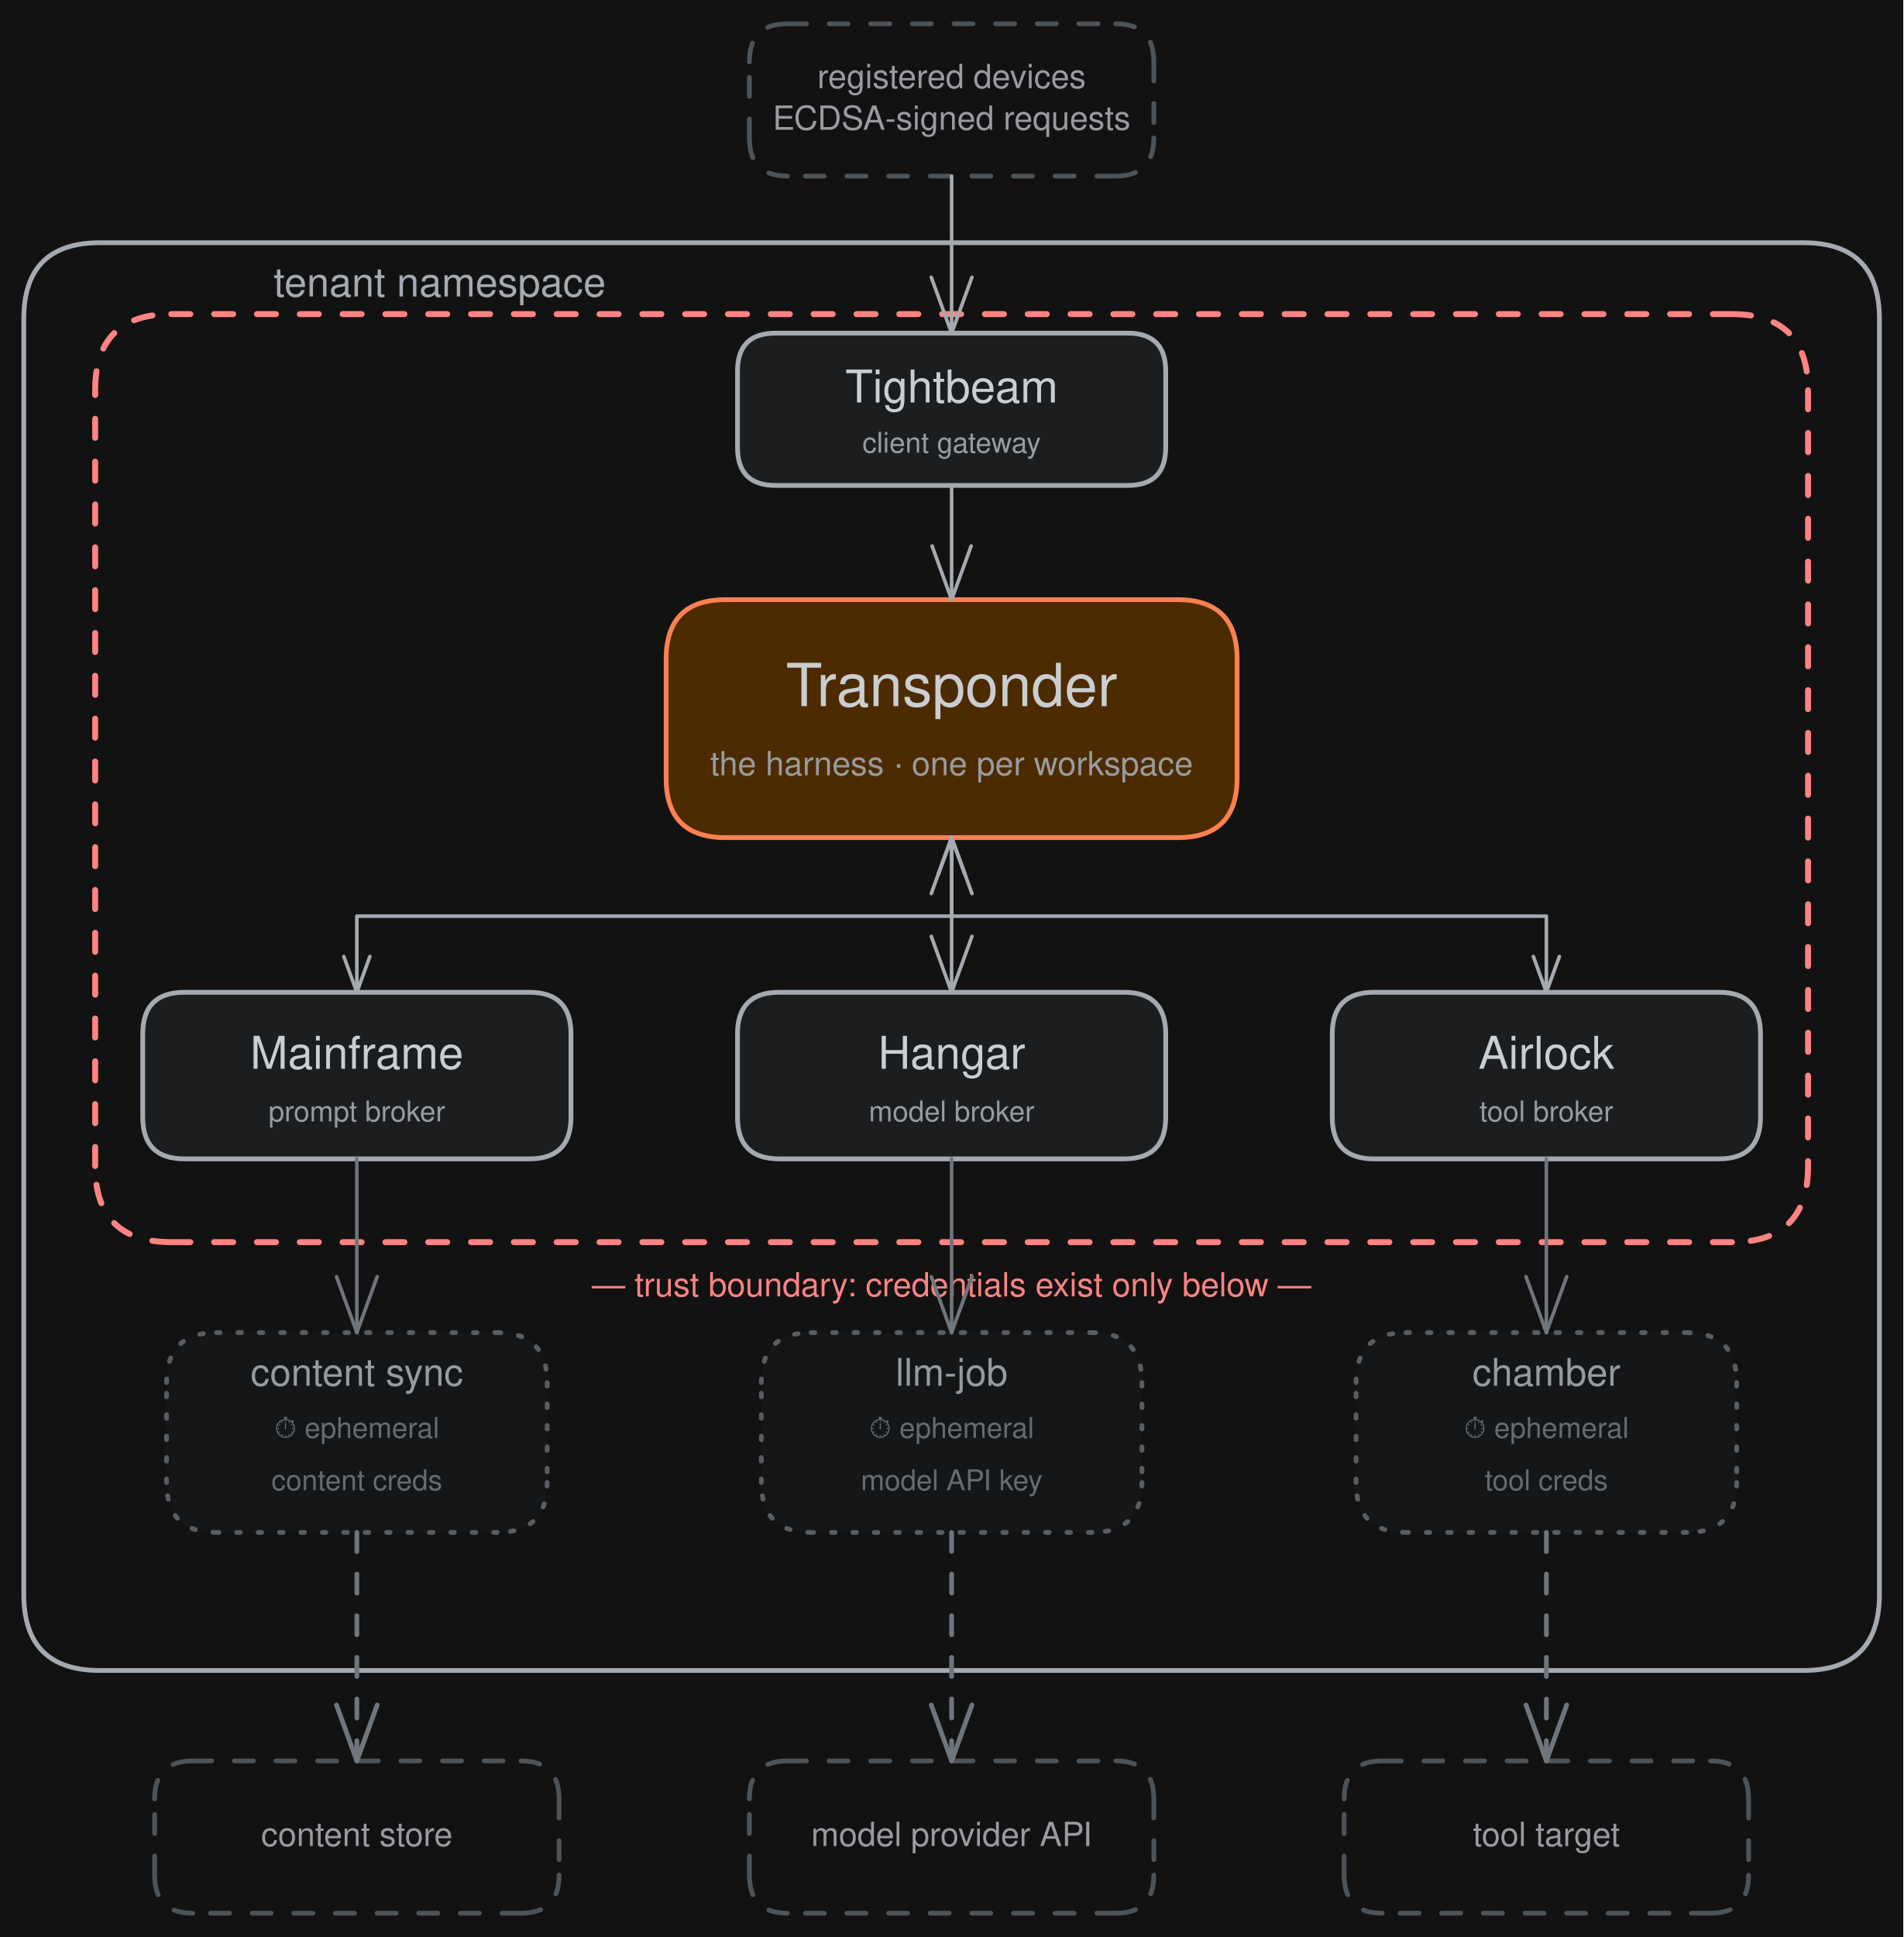
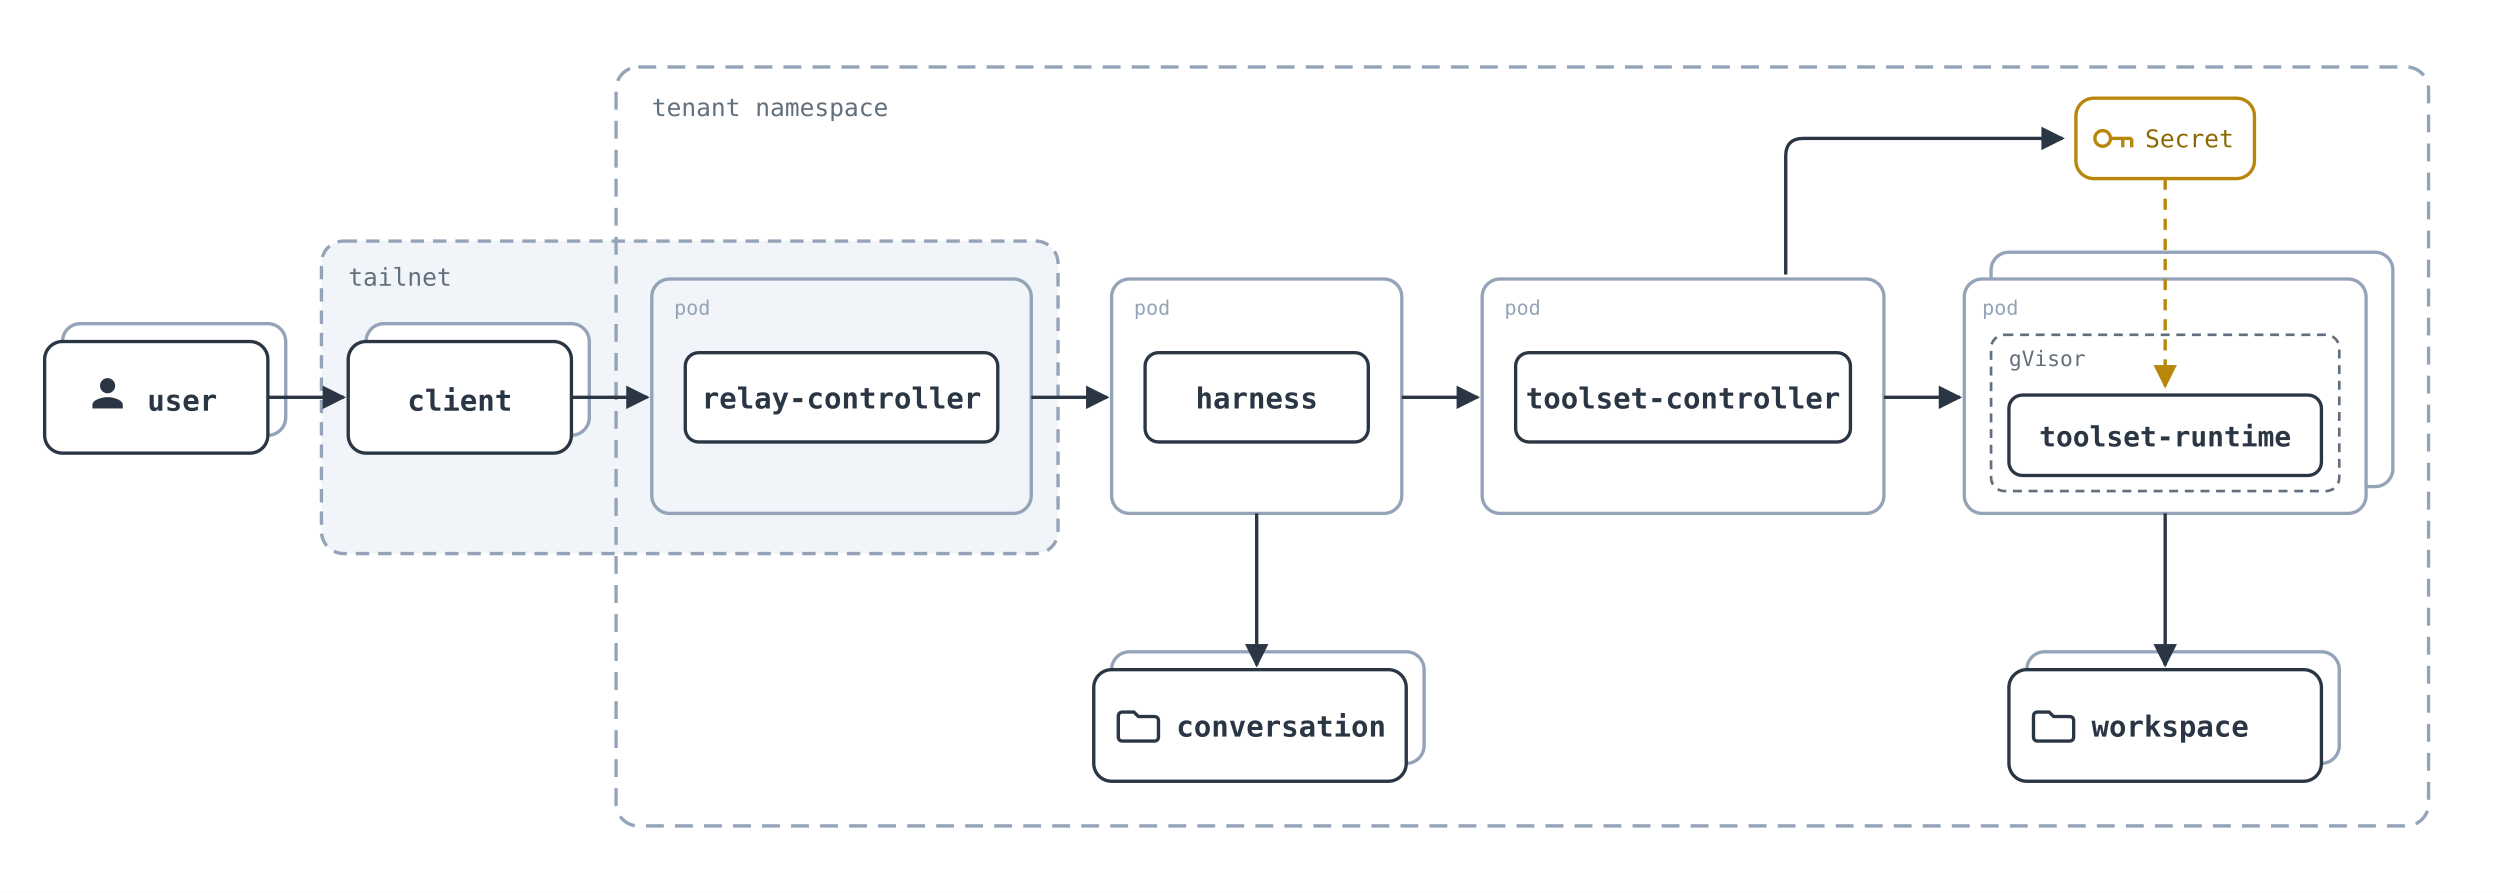
- <svg xmlns="http://www.w3.org/2000/svg" version="1.1" viewBox="0 0 800 814" width="2400" height="2442">
+ <svg xmlns="http://www.w3.org/2000/svg" viewBox="-140 0 1120 400" font-family="-apple-system, 'Segoe UI', Helvetica, Arial, sans-serif">
  <defs>
-     <style class="style-fonts">
-       </style>
+     <marker id="arrow" viewBox="0 0 10 10" refX="9" refY="5" markerWidth="7" markerHeight="7" orient="auto-start-reverse">
+       <path d="M 0 0 L 10 5 L 0 10 z" fill="#2b3644" />
+     </marker>
+     <marker id="arrow-gold" viewBox="0 0 10 10" refX="9" refY="5" markerWidth="7" markerHeight="7" orient="auto-start-reverse">
+       <path d="M 0 0 L 10 5 L 0 10 z" fill="#b8860b" />
+     </marker>
  </defs>
-   <rect x="0" y="0" width="800" height="814" fill="#121212" />
-   <g stroke-linecap="round" transform="translate(10 102) rotate(0 390 300)">
-     <path d="M32 0 C266.93 0, 501.87 0, 748 0 M32 0 C314.45 0, 596.91 0, 748 0 M748 0 C769.33 0, 780 10.67, 780 32 M748 0 C769.33 0, 780 10.67, 780 32 M780 32 C780 230.2, 780 428.39, 780 568 M780 32 C780 139.87, 780 247.74, 780 568 M780 568 C780 589.33, 769.33 600, 748 600 M780 568 C780 589.33, 769.33 600, 748 600 M748 600 C558.05 600, 368.09 600, 32 600 M748 600 C468.23 600, 188.45 600, 32 600 M32 600 C10.67 600, 0 589.33, 0 568 M32 600 C10.67 600, 0 589.33, 0 568 M0 568 C0 366.1, 0 164.19, 0 32 M0 568 C0 377.04, 0 186.07, 0 32 M0 32 C0 10.67, 10.67 0, 32 0 M0 32 C0 10.67, 10.67 0, 32 0" stroke="#a4aab0" stroke-width="2" fill="none" />
+   <rect x="-140" y="0" width="1120" height="400" fill="#ffffff" />
+   <rect x="4" y="108" width="330" height="140" rx="10" fill="#f1f5f9" stroke="#94a3b8" stroke-width="1.5" stroke-dasharray="6 4" />
+   <text x="16" y="128" font-family="ui-monospace, 'SF Mono', Menlo, Consolas, monospace" font-size="11" fill="#626f7d">tailnet</text>
+   <rect x="136" y="30" width="812" height="340" rx="10" fill="none" stroke="#94a3b8" stroke-width="1.5" stroke-dasharray="8 5" />
+   <text x="152" y="52" font-family="ui-monospace, 'SF Mono', Menlo, Consolas, monospace" font-size="11" fill="#626f7d">tenant namespace</text>
+   <rect x="-112" y="145" width="100" height="50" rx="8" fill="#ffffff" stroke="#94a3b8" stroke-width="1.5" />
+   <rect x="-120" y="153" width="100" height="50" rx="8" fill="#ffffff" stroke="#2b3644" stroke-width="1.5" />
+   <g transform="translate(-102, 166) scale(0.85)">
+     <path d="M12 12c2.21 0 4-1.79 4-4s-1.79-4-4-4-4 1.79-4 4 1.79 4 4 4zm0 2c-2.67 0-8 1.34-8 4v2h16v-2c0-2.66-5.33-4-8-4z" fill="#2b3644" />
  </g>
-   <g transform="translate(115 109.375) rotate(0 78.88 10.625)">
-     <text x="0" y="15.215" font-family="Helvetica, sans-serif, Segoe UI Emoji" font-size="17px" fill="#a4aab0" text-anchor="start" style="white-space: pre;" direction="ltr" dominant-baseline="alphabetic">tenant namespace</text>
+   <text x="-74" y="184" font-family="ui-monospace, 'SF Mono', Menlo, Consolas, monospace" font-size="13" font-weight="bold" fill="#2b3644">user</text>
+   <line x1="-20" y1="178" x2="14" y2="178" stroke="#2b3644" stroke-width="1.5" marker-end="url(#arrow)" />
+   <rect x="24" y="145" width="100" height="50" rx="8" fill="#ffffff" stroke="#94a3b8" stroke-width="1.5" />
+   <rect x="16" y="153" width="100" height="50" rx="8" fill="#ffffff" stroke="#2b3644" stroke-width="1.5" />
+   <text x="66" y="184" font-family="ui-monospace, 'SF Mono', Menlo, Consolas, monospace" font-size="13" font-weight="bold" fill="#2b3644" text-anchor="middle">client</text>
+   <line x1="116" y1="178" x2="150" y2="178" stroke="#2b3644" stroke-width="1.5" marker-end="url(#arrow)" />
+   <rect x="152" y="125" width="170" height="105" rx="8" fill="none" stroke="#94a3b8" stroke-width="1.5" />
+   <text x="162" y="141" font-family="ui-monospace, 'SF Mono', Menlo, Consolas, monospace" font-size="9" fill="#94a3b8">pod</text>
+   <rect x="167" y="158" width="140" height="40" rx="6" fill="#ffffff" stroke="#2b3644" stroke-width="1.5" />
+   <text x="237" y="183" font-family="ui-monospace, 'SF Mono', Menlo, Consolas, monospace" font-size="13" font-weight="bold" fill="#2b3644" text-anchor="middle">relay-controller</text>
+   <line x1="322" y1="178" x2="356" y2="178" stroke="#2b3644" stroke-width="1.5" marker-end="url(#arrow)" />
+   <rect x="358" y="125" width="130" height="105" rx="8" fill="none" stroke="#94a3b8" stroke-width="1.5" />
+   <text x="368" y="141" font-family="ui-monospace, 'SF Mono', Menlo, Consolas, monospace" font-size="9" fill="#94a3b8">pod</text>
+   <rect x="373" y="158" width="100" height="40" rx="6" fill="#ffffff" stroke="#2b3644" stroke-width="1.5" />
+   <text x="423" y="183" font-family="ui-monospace, 'SF Mono', Menlo, Consolas, monospace" font-size="13" font-weight="bold" fill="#2b3644" text-anchor="middle">harness</text>
+   <line x1="488" y1="178" x2="522" y2="178" stroke="#2b3644" stroke-width="1.5" marker-end="url(#arrow)" />
+   <rect x="358" y="292" width="140" height="50" rx="8" fill="#ffffff" stroke="#94a3b8" stroke-width="1.5" />
+   <rect x="350" y="300" width="140" height="50" rx="8" fill="#ffffff" stroke="#2b3644" stroke-width="1.5" />
+   <g transform="translate(361, 318)">
+     <path d="M 0 3 Q 0 1 2 1 L 7 1 L 9 3 L 16 3 Q 18 3 18 5 L 18 12 Q 18 14 16 14 L 2 14 Q 0 14 0 12 Z" fill="none" stroke="#2b3644" stroke-width="1.5" stroke-linejoin="round" />
  </g>
-   <g stroke-linecap="round" transform="translate(40 132) rotate(0 360 195)">
-     <path d="M32 0 C236.72 0, 441.43 0, 688 0 M688 0 C709.33 0, 720 10.67, 720 32 M720 32 C720 145.47, 720 258.94, 720 358 M720 358 C720 379.33, 709.33 390, 688 390 M688 390 C425.62 390, 163.24 390, 32 390 M32 390 C10.67 390, 0 379.33, 0 358 M0 358 C0 264.88, 0 171.75, 0 32 M0 32 C0 10.67, 10.67 0, 32 0" stroke="#ff8383" stroke-width="2.5" fill="none" stroke-dasharray="8 10" />
+   <text x="387" y="330" font-family="ui-monospace, 'SF Mono', Menlo, Consolas, monospace" font-size="13" font-weight="bold" fill="#2b3644">conversation</text>
+   <line x1="423" y1="230" x2="423" y2="298" stroke="#2b3644" stroke-width="1.5" marker-end="url(#arrow)" />
+   <rect x="524" y="125" width="180" height="105" rx="8" fill="none" stroke="#94a3b8" stroke-width="1.5" />
+   <text x="534" y="141" font-family="ui-monospace, 'SF Mono', Menlo, Consolas, monospace" font-size="9" fill="#94a3b8">pod</text>
+   <rect x="539" y="158" width="150" height="40" rx="6" fill="#ffffff" stroke="#2b3644" stroke-width="1.5" />
+   <text x="614" y="183" font-family="ui-monospace, 'SF Mono', Menlo, Consolas, monospace" font-size="13" font-weight="bold" fill="#2b3644" text-anchor="middle">toolset-controller</text>
+   <line x1="704" y1="178" x2="738" y2="178" stroke="#2b3644" stroke-width="1.5" marker-end="url(#arrow)" />
+   <rect x="752" y="113" width="180" height="105" rx="8" fill="#ffffff" stroke="#94a3b8" stroke-width="1.5" />
+   <rect x="740" y="125" width="180" height="105" rx="8" fill="#ffffff" stroke="#94a3b8" stroke-width="1.5" />
+   <text x="748" y="141" font-family="ui-monospace, 'SF Mono', Menlo, Consolas, monospace" font-size="9" fill="#94a3b8">pod</text>
+   <rect x="752" y="150" width="156" height="70" rx="6" fill="none" stroke="#626f7d" stroke-width="1.2" stroke-dasharray="4 3" />
+   <text x="760" y="164" font-family="ui-monospace, 'SF Mono', Menlo, Consolas, monospace" font-size="9.5" fill="#626f7d">gVisor</text>
+   <rect x="760" y="177" width="140" height="36" rx="6" fill="#ffffff" stroke="#2b3644" stroke-width="1.5" />
+   <text x="830" y="200" font-family="ui-monospace, 'SF Mono', Menlo, Consolas, monospace" font-size="12.5" font-weight="bold" fill="#2b3644" text-anchor="middle">toolset-runtime</text>
+   <rect x="790" y="44" width="80" height="36" rx="8" fill="#ffffff" stroke="#b8860b" stroke-width="1.5" />
+   <circle cx="802" cy="62" r="3.5" fill="none" stroke="#b8860b" stroke-width="1.5" />
+   <line x1="805" y1="62" x2="815" y2="62" stroke="#b8860b" stroke-width="1.5" />
+   <line x1="811" y1="62" x2="811" y2="66" stroke="#b8860b" stroke-width="1.5" />
+   <line x1="815" y1="62" x2="815" y2="66" stroke="#b8860b" stroke-width="1.5" />
+   <text x="821" y="66" font-family="ui-monospace, 'SF Mono', Menlo, Consolas, monospace" font-size="11" fill="#8a6a00">Secret</text>
+   <path d="M 660 123 L 660 70 Q 660 62 668 62 L 784 62" fill="none" stroke="#2b3644" stroke-width="1.5" marker-end="url(#arrow)" />
+   <line x1="830" y1="80" x2="830" y2="173" stroke="#b8860b" stroke-width="1.5" stroke-dasharray="5 4" marker-end="url(#arrow-gold)" />
+   <rect x="768" y="292" width="140" height="50" rx="8" fill="#ffffff" stroke="#94a3b8" stroke-width="1.5" />
+   <rect x="760" y="300" width="140" height="50" rx="8" fill="#ffffff" stroke="#2b3644" stroke-width="1.5" />
+   <g transform="translate(771, 318)">
+     <path d="M 0 3 Q 0 1 2 1 L 7 1 L 9 3 L 16 3 Q 18 3 18 5 L 18 12 Q 18 14 16 14 L 2 14 Q 0 14 0 12 Z" fill="none" stroke="#2b3644" stroke-width="1.5" stroke-linejoin="round" />
  </g>
-   <g transform="translate(201.06 532.25) rotate(0 198.94 8.75)">
-     <text x="198.94" y="12.53" font-family="Helvetica, sans-serif, Segoe UI Emoji" font-size="14px" fill="#ff8383" text-anchor="middle" style="white-space: pre;" direction="ltr" dominant-baseline="alphabetic">— trust boundary:  credentials exist only below —</text>
-   </g>
-   <g stroke-linecap="round" transform="translate(280 252) rotate(0 120 50)">
-     <path d="M25 0 C66.12 0, 107.24 0, 215 0 C231.67 0, 240 8.33, 240 25 C240 37.73, 240 50.46, 240 75 C240 91.67, 231.67 100, 215 100 C158.17 100, 101.34 100, 25 100 C8.33 100, 0 91.67, 0 75 C0 63.99, 0 52.98, 0 25 C0 8.33, 8.33 0, 25 0" stroke="none" stroke-width="0" fill="#4c2b01" />
-     <path d="M25 0 C79.36 0, 133.71 0, 215 0 M25 0 C64.71 0, 104.42 0, 215 0 M215 0 C231.67 0, 240 8.33, 240 25 M215 0 C231.67 0, 240 8.33, 240 25 M240 25 C240 39, 240 52.99, 240 75 M240 25 C240 35.15, 240 45.29, 240 75 M240 75 C240 91.67, 231.67 100, 215 100 M240 75 C240 91.67, 231.67 100, 215 100 M215 100 C151.84 100, 88.68 100, 25 100 M215 100 C161.25 100, 107.49 100, 25 100 M25 100 C8.33 100, 0 91.67, 0 75 M25 100 C8.33 100, 0 91.67, 0 75 M0 75 C0 56.89, 0 38.78, 0 25 M0 75 C0 62, 0 48.99, 0 25 M0 25 C0 8.33, 8.33 0, 25 0 M0 25 C0 8.33, 8.33 0, 25 0" stroke="#fd8150" stroke-width="2" fill="none" />
-   </g>
-   <g transform="translate(320.25 274.375) rotate(0 79.75 15.625)">
-     <text x="79.75" y="22.375" font-family="Helvetica, sans-serif, Segoe UI Emoji" font-size="25px" fill="#caced1" text-anchor="middle" style="white-space: pre;" direction="ltr" dominant-baseline="alphabetic">Transponder</text>
-   </g>
-   <g transform="translate(266.02 313.25) rotate(0 133.98 8.75)">
-     <text x="133.98" y="12.53" font-family="Helvetica, sans-serif, Segoe UI Emoji" font-size="14px" fill="#989ba1" text-anchor="middle" style="white-space: pre;" direction="ltr" dominant-baseline="alphabetic">the harness  ·  one per workspace</text>
-   </g>
-   <g stroke-linecap="round" transform="translate(310 140) rotate(0 90 32)">
-     <path d="M16 0 C73.66 0, 131.33 0, 164 0 C174.67 0, 180 5.33, 180 16 C180 26.89, 180 37.78, 180 48 C180 58.67, 174.67 64, 164 64 C122.86 64, 81.72 64, 16 64 C5.33 64, 0 58.67, 0 48 C0 40.94, 0 33.89, 0 16 C0 5.33, 5.33 0, 16 0" stroke="none" stroke-width="0" fill="#1b1d1f" />
-     <path d="M16 0 C63.42 0, 110.84 0, 164 0 M16 0 C68.93 0, 121.85 0, 164 0 M164 0 C174.67 0, 180 5.33, 180 16 M164 0 C174.67 0, 180 5.33, 180 16 M180 16 C180 27.03, 180 38.07, 180 48 M180 16 C180 22.41, 180 28.81, 180 48 M180 48 C180 58.67, 174.67 64, 164 64 M180 48 C180 58.67, 174.67 64, 164 64 M164 64 C127.32 64, 90.65 64, 16 64 M164 64 C124.67 64, 85.34 64, 16 64 M16 64 C5.33 64, 0 58.67, 0 48 M16 64 C5.33 64, 0 58.67, 0 48 M0 48 C0 40.58, 0 33.15, 0 16 M0 48 C0 37.03, 0 26.06, 0 16 M0 16 C0 5.33, 5.33 0, 16 0 M0 16 C0 5.33, 5.33 0, 16 0" stroke="#a4aab0" stroke-width="2" fill="none" />
-   </g>
-   <g transform="translate(350.41 152.125) rotate(0 49.59 11.875)">
-     <text x="49.59" y="17.005" font-family="Helvetica, sans-serif, Segoe UI Emoji" font-size="19px" fill="#caced1" text-anchor="middle" style="white-space: pre;" direction="ltr" dominant-baseline="alphabetic">Tightbeam</text>
-   </g>
-   <g transform="translate(351.28 179.5) rotate(0 48.72 7.5)">
-     <text x="48.72" y="10.74" font-family="Helvetica, sans-serif, Segoe UI Emoji" font-size="12px" fill="#989ba1" text-anchor="middle" style="white-space: pre;" direction="ltr" dominant-baseline="alphabetic">client gateway</text>
-   </g>
-   <g stroke-linecap="round" transform="translate(60 417) rotate(0 90 35)">
-     <path d="M17.5 0 C74.42 0, 131.34 0, 162.5 0 C174.17 0, 180 5.83, 180 17.5 C180 29.43, 180 41.37, 180 52.5 C180 64.17, 174.17 70, 162.5 70 C116.04 70, 69.58 70, 17.5 70 C5.83 70, 0 64.17, 0 52.5 C0 40.57, 0 28.64, 0 17.5 C0 5.83, 5.83 0, 17.5 0" stroke="none" stroke-width="0" fill="#1b1d1f" />
-     <path d="M17.5 0 C70.96 0, 124.42 0, 162.5 0 M17.5 0 C61.65 0, 105.8 0, 162.5 0 M162.5 0 C174.17 0, 180 5.83, 180 17.5 M162.5 0 C174.17 0, 180 5.83, 180 17.5 M180 17.5 C180 28.74, 180 39.99, 180 52.5 M180 17.5 C180 26.5, 180 35.5, 180 52.5 M180 52.5 C180 64.17, 174.17 70, 162.5 70 M180 52.5 C180 64.17, 174.17 70, 162.5 70 M162.5 70 C113.24 70, 63.98 70, 17.5 70 M162.5 70 C130.9 70, 99.3 70, 17.5 70 M17.5 70 C5.83 70, 0 64.17, 0 52.5 M17.5 70 C5.83 70, 0 64.17, 0 52.5 M0 52.5 C0 42.83, 0 33.17, 0 17.5 M0 52.5 C0 40.55, 0 28.6, 0 17.5 M0 17.5 C0 5.83, 5.83 0, 17.5 0 M0 17.5 C0 5.83, 5.83 0, 17.5 0" stroke="#a4aab0" stroke-width="2" fill="none" />
-   </g>
-   <g transform="translate(100.41 432.125) rotate(0 49.59 11.875)">
-     <text x="49.59" y="17.005" font-family="Helvetica, sans-serif, Segoe UI Emoji" font-size="19px" fill="#caced1" text-anchor="middle" style="white-space: pre;" direction="ltr" dominant-baseline="alphabetic">Mainframe</text>
-   </g>
-   <g transform="translate(104.76 460.5) rotate(0 45.24 7.5)">
-     <text x="45.24" y="10.74" font-family="Helvetica, sans-serif, Segoe UI Emoji" font-size="12px" fill="#989ba1" text-anchor="middle" style="white-space: pre;" direction="ltr" dominant-baseline="alphabetic">prompt broker</text>
-   </g>
-   <g stroke-linecap="round" transform="translate(310 417) rotate(0 90 35)">
-     <path d="M17.5 0 C49.71 0, 81.93 0, 162.5 0 C174.17 0, 180 5.83, 180 17.5 C180 29.61, 180 41.71, 180 52.5 C180 64.17, 174.17 70, 162.5 70 C111.61 70, 60.73 70, 17.5 70 C5.83 70, 0 64.17, 0 52.5 C0 41.71, 0 30.92, 0 17.5 C0 5.83, 5.83 0, 17.5 0" stroke="none" stroke-width="0" fill="#1b1d1f" />
-     <path d="M17.5 0 C50.3 0, 83.1 0, 162.5 0 M17.5 0 C74.74 0, 131.98 0, 162.5 0 M162.5 0 C174.17 0, 180 5.83, 180 17.5 M162.5 0 C174.17 0, 180 5.83, 180 17.5 M180 17.5 C180 30.56, 180 43.63, 180 52.5 M180 17.5 C180 29.8, 180 42.09, 180 52.5 M180 52.5 C180 64.17, 174.17 70, 162.5 70 M180 52.5 C180 64.17, 174.17 70, 162.5 70 M162.5 70 C112.38 70, 62.25 70, 17.5 70 M162.5 70 C118.92 70, 75.34 70, 17.5 70 M17.5 70 C5.83 70, 0 64.17, 0 52.5 M17.5 70 C5.83 70, 0 64.17, 0 52.5 M0 52.5 C0 45.21, 0 37.92, 0 17.5 M0 52.5 C0 39.09, 0 25.69, 0 17.5 M0 17.5 C0 5.83, 5.83 0, 17.5 0 M0 17.5 C0 5.83, 5.83 0, 17.5 0" stroke="#a4aab0" stroke-width="2" fill="none" />
-   </g>
-   <g transform="translate(366.94 432.125) rotate(0 33.06 11.875)">
-     <text x="33.06" y="17.005" font-family="Helvetica, sans-serif, Segoe UI Emoji" font-size="19px" fill="#caced1" text-anchor="middle" style="white-space: pre;" direction="ltr" dominant-baseline="alphabetic">Hangar</text>
-   </g>
-   <g transform="translate(358.24 460.5) rotate(0 41.76 7.5)">
-     <text x="41.76" y="10.74" font-family="Helvetica, sans-serif, Segoe UI Emoji" font-size="12px" fill="#989ba1" text-anchor="middle" style="white-space: pre;" direction="ltr" dominant-baseline="alphabetic">model broker</text>
-   </g>
-   <g stroke-linecap="round" transform="translate(560 417) rotate(0 90 35)">
-     <path d="M17.5 0 C74.12 0, 130.73 0, 162.5 0 C174.17 0, 180 5.83, 180 17.5 C180 26.31, 180 35.12, 180 52.5 C180 64.17, 174.17 70, 162.5 70 C123.62 70, 84.73 70, 17.5 70 C5.83 70, 0 64.17, 0 52.5 C0 43.05, 0 33.6, 0 17.5 C0 5.83, 5.83 0, 17.5 0" stroke="none" stroke-width="0" fill="#1b1d1f" />
-     <path d="M17.5 0 C51.69 0, 85.88 0, 162.5 0 M17.5 0 C61.58 0, 105.66 0, 162.5 0 M162.5 0 C174.17 0, 180 5.83, 180 17.5 M162.5 0 C174.17 0, 180 5.83, 180 17.5 M180 17.5 C180 27.56, 180 37.61, 180 52.5 M180 17.5 C180 25.26, 180 33.03, 180 52.5 M180 52.5 C180 64.17, 174.17 70, 162.5 70 M180 52.5 C180 64.17, 174.17 70, 162.5 70 M162.5 70 C114.1 70, 65.7 70, 17.5 70 M162.5 70 C124.39 70, 86.27 70, 17.5 70 M17.5 70 C5.83 70, 0 64.17, 0 52.5 M17.5 70 C5.83 70, 0 64.17, 0 52.5 M0 52.5 C0 42.11, 0 31.72, 0 17.5 M0 52.5 C0 41.52, 0 30.55, 0 17.5 M0 17.5 C0 5.83, 5.83 0, 17.5 0 M0 17.5 C0 5.83, 5.83 0, 17.5 0" stroke="#a4aab0" stroke-width="2" fill="none" />
-   </g>
-   <g transform="translate(611.43 432.125) rotate(0 38.57 11.875)">
-     <text x="38.57" y="17.005" font-family="Helvetica, sans-serif, Segoe UI Emoji" font-size="19px" fill="#caced1" text-anchor="middle" style="white-space: pre;" direction="ltr" dominant-baseline="alphabetic">Airlock</text>
-   </g>
-   <g transform="translate(611.72 460.5) rotate(0 38.28 7.5)">
-     <text x="38.28" y="10.74" font-family="Helvetica, sans-serif, Segoe UI Emoji" font-size="12px" fill="#989ba1" text-anchor="middle" style="white-space: pre;" direction="ltr" dominant-baseline="alphabetic">tool broker</text>
-   </g>
-   <g stroke-opacity="0.75" fill-opacity="0.75" stroke-linecap="round" transform="translate(70 560) rotate(0 80 42)">
-     <path d="M21 0 C47.28 0, 73.57 0, 139 0 C153 0, 160 7, 160 21 C160 31.14, 160 41.29, 160 63 C160 77, 153 84, 139 84 C98.9 84, 58.81 84, 21 84 C7 84, 0 77, 0 63 C0 47.67, 0 32.34, 0 21 C0 7, 7 0, 21 0" stroke="none" stroke-width="0" fill="#161718" />
-     <path d="M21 0 C44.64 0, 68.28 0, 139 0 M139 0 C153 0, 160 7, 160 21 M160 21 C160 30.7, 160 40.41, 160 63 M160 63 C160 77, 153 84, 139 84 M139 84 C92.9 84, 46.81 84, 21 84 M21 84 C7 84, 0 77, 0 63 M0 63 C0 46.42, 0 29.84, 0 21 M0 21 C0 7, 7 0, 21 0" stroke="#6e757c" stroke-width="2" fill="none" stroke-dasharray="1.5 7.5" />
-   </g>
-   <g stroke-opacity="0.9" fill-opacity="0.9" transform="translate(94.32 568) rotate(0 55.68 10)">
-     <text x="55.68" y="14.32" font-family="Helvetica, sans-serif, Segoe UI Emoji" font-size="16px" fill="#a4aab0" text-anchor="middle" style="white-space: pre;" direction="ltr" dominant-baseline="alphabetic">content sync</text>
-   </g>
-   <g stroke-opacity="0.9" fill-opacity="0.9" transform="translate(111.72 593.5) rotate(0 38.28 7.5)">
-     <text x="38.28" y="10.74" font-family="Helvetica, sans-serif, Segoe UI Emoji" font-size="12px" fill="#6e757c" text-anchor="middle" style="white-space: pre;" direction="ltr" dominant-baseline="alphabetic">⏱ ephemeral</text>
-   </g>
-   <g stroke-opacity="0.9" fill-opacity="0.9" transform="translate(104.76 615.5) rotate(0 45.24 7.5)">
-     <text x="45.24" y="10.74" font-family="Helvetica, sans-serif, Segoe UI Emoji" font-size="12px" fill="#6e757c" text-anchor="middle" style="white-space: pre;" direction="ltr" dominant-baseline="alphabetic">content creds</text>
-   </g>
-   <g stroke-opacity="0.75" fill-opacity="0.75" stroke-linecap="round" transform="translate(320 560) rotate(0 80 42)">
-     <path d="M21 0 C65.1 0, 109.19 0, 139 0 C153 0, 160 7, 160 21 C160 30.13, 160 39.26, 160 63 C160 77, 153 84, 139 84 C104.83 84, 70.66 84, 21 84 C7 84, 0 77, 0 63 C0 46.21, 0 29.41, 0 21 C0 7, 7 0, 21 0" stroke="none" stroke-width="0" fill="#161718" />
-     <path d="M21 0 C51.88 0, 82.75 0, 139 0 M139 0 C153 0, 160 7, 160 21 M160 21 C160 31.69, 160 42.38, 160 63 M160 63 C160 77, 153 84, 139 84 M139 84 C115.16 84, 91.31 84, 21 84 M21 84 C7 84, 0 77, 0 63 M0 63 C0 53.59, 0 44.18, 0 21 M0 21 C0 7, 7 0, 21 0" stroke="#6e757c" stroke-width="2" fill="none" stroke-dasharray="1.5 7.5" />
-   </g>
-   <g stroke-opacity="0.9" fill-opacity="0.9" transform="translate(367.52 568) rotate(0 32.48 10)">
-     <text x="32.48" y="14.32" font-family="Helvetica, sans-serif, Segoe UI Emoji" font-size="16px" fill="#a4aab0" text-anchor="middle" style="white-space: pre;" direction="ltr" dominant-baseline="alphabetic">llm-job</text>
-   </g>
-   <g stroke-opacity="0.9" fill-opacity="0.9" transform="translate(361.72 593.5) rotate(0 38.28 7.5)">
-     <text x="38.28" y="10.74" font-family="Helvetica, sans-serif, Segoe UI Emoji" font-size="12px" fill="#6e757c" text-anchor="middle" style="white-space: pre;" direction="ltr" dominant-baseline="alphabetic">⏱ ephemeral</text>
-   </g>
-   <g stroke-opacity="0.9" fill-opacity="0.9" transform="translate(354.76 615.5) rotate(0 45.24 7.5)">
-     <text x="45.24" y="10.74" font-family="Helvetica, sans-serif, Segoe UI Emoji" font-size="12px" fill="#6e757c" text-anchor="middle" style="white-space: pre;" direction="ltr" dominant-baseline="alphabetic">model API key</text>
-   </g>
-   <g stroke-opacity="0.75" fill-opacity="0.75" stroke-linecap="round" transform="translate(570 560) rotate(0 80 42)">
-     <path d="M21 0 C62.22 0, 103.43 0, 139 0 C153 0, 160 7, 160 21 C160 36.04, 160 51.08, 160 63 C160 77, 153 84, 139 84 C97.87 84, 56.74 84, 21 84 C7 84, 0 77, 0 63 C0 53.78, 0 44.56, 0 21 C0 7, 7 0, 21 0" stroke="none" stroke-width="0" fill="#161718" />
-     <path d="M21 0 C48.38 0, 75.77 0, 139 0 M139 0 C153 0, 160 7, 160 21 M160 21 C160 34.46, 160 47.93, 160 63 M160 63 C160 77, 153 84, 139 84 M139 84 C107.83 84, 76.66 84, 21 84 M21 84 C7 84, 0 77, 0 63 M0 63 C0 51.78, 0 40.57, 0 21 M0 21 C0 7, 7 0, 21 0" stroke="#6e757c" stroke-width="2" fill="none" stroke-dasharray="1.5 7.5" />
-   </g>
-   <g stroke-opacity="0.9" fill-opacity="0.9" transform="translate(617.52 568) rotate(0 32.48 10)">
-     <text x="32.48" y="14.32" font-family="Helvetica, sans-serif, Segoe UI Emoji" font-size="16px" fill="#a4aab0" text-anchor="middle" style="white-space: pre;" direction="ltr" dominant-baseline="alphabetic">chamber</text>
-   </g>
-   <g stroke-opacity="0.9" fill-opacity="0.9" transform="translate(611.72 593.5) rotate(0 38.28 7.5)">
-     <text x="38.28" y="10.74" font-family="Helvetica, sans-serif, Segoe UI Emoji" font-size="12px" fill="#6e757c" text-anchor="middle" style="white-space: pre;" direction="ltr" dominant-baseline="alphabetic">⏱ ephemeral</text>
-   </g>
-   <g stroke-opacity="0.9" fill-opacity="0.9" transform="translate(615.2 615.5) rotate(0 34.8 7.5)">
-     <text x="34.8" y="10.74" font-family="Helvetica, sans-serif, Segoe UI Emoji" font-size="12px" fill="#6e757c" text-anchor="middle" style="white-space: pre;" direction="ltr" dominant-baseline="alphabetic">tool creds</text>
-   </g>
-   <g stroke-linecap="round" transform="translate(315 10) rotate(0 85 32)">
-     <path d="M16 0 C44.81 0, 73.61 0, 154 0 M154 0 C164.67 0, 170 5.33, 170 16 M170 16 C170 27.49, 170 38.98, 170 48 M170 48 C170 58.67, 164.67 64, 154 64 M154 64 C107.89 64, 61.78 64, 16 64 M16 64 C5.33 64, 0 58.67, 0 48 M0 48 C0 35.86, 0 23.71, 0 16 M0 16 C0 5.33, 5.33 0, 16 0" stroke="#4c5359" stroke-width="2" fill="none" stroke-dasharray="8 9.5" />
-   </g>
-   <g transform="translate(326.92 24.5) rotate(0 73.08 17.5)">
-     <text x="73.08" y="12.53" font-family="Helvetica, sans-serif, Segoe UI Emoji" font-size="14px" fill="#989ba1" text-anchor="middle" style="white-space: pre;" direction="ltr" dominant-baseline="alphabetic">registered devices</text>
-     <text x="73.08" y="30.03" font-family="Helvetica, sans-serif, Segoe UI Emoji" font-size="14px" fill="#989ba1" text-anchor="middle" style="white-space: pre;" direction="ltr" dominant-baseline="alphabetic">ECDSA-signed requests</text>
-   </g>
-   <g stroke-linecap="round" transform="translate(65 740) rotate(0 85 32)">
-     <path d="M16 0 C68.04 0, 120.09 0, 154 0 M154 0 C164.67 0, 170 5.33, 170 16 M170 16 C170 25.27, 170 34.54, 170 48 M170 48 C170 58.67, 164.67 64, 154 64 M154 64 C119.47 64, 84.94 64, 16 64 M16 64 C5.33 64, 0 58.67, 0 48 M0 48 C0 35.88, 0 23.76, 0 16 M0 16 C0 5.33, 5.33 0, 16 0" stroke="#4c5359" stroke-width="2" fill="none" stroke-dasharray="8 9.5" />
-   </g>
-   <g transform="translate(97.22 763.25) rotate(0 52.78 8.75)">
-     <text x="52.78" y="12.53" font-family="Helvetica, sans-serif, Segoe UI Emoji" font-size="14px" fill="#989ba1" text-anchor="middle" style="white-space: pre;" direction="ltr" dominant-baseline="alphabetic">content store</text>
-   </g>
-   <g stroke-linecap="round" transform="translate(315 740) rotate(0 85 32)">
-     <path d="M16 0 C59.43 0, 102.85 0, 154 0 M154 0 C164.67 0, 170 5.33, 170 16 M170 16 C170 27.42, 170 38.84, 170 48 M170 48 C170 58.67, 164.67 64, 154 64 M154 64 C121.69 64, 89.38 64, 16 64 M16 64 C5.33 64, 0 58.67, 0 48 M0 48 C0 39.61, 0 31.22, 0 16 M0 16 C0 5.33, 5.33 0, 16 0" stroke="#4c5359" stroke-width="2" fill="none" stroke-dasharray="8 9.5" />
-   </g>
-   <g transform="translate(326.92 763.25) rotate(0 73.08 8.75)">
-     <text x="73.08" y="12.53" font-family="Helvetica, sans-serif, Segoe UI Emoji" font-size="14px" fill="#989ba1" text-anchor="middle" style="white-space: pre;" direction="ltr" dominant-baseline="alphabetic">model provider API</text>
-   </g>
-   <g stroke-linecap="round" transform="translate(565 740) rotate(0 85 32)">
-     <path d="M16 0 C53.67 0, 91.34 0, 154 0 M154 0 C164.67 0, 170 5.33, 170 16 M170 16 C170 26.5, 170 37, 170 48 M170 48 C170 58.67, 164.67 64, 154 64 M154 64 C105.14 64, 56.28 64, 16 64 M16 64 C5.33 64, 0 58.67, 0 48 M0 48 C0 37.97, 0 27.94, 0 16 M0 16 C0 5.33, 5.33 0, 16 0" stroke="#4c5359" stroke-width="2" fill="none" stroke-dasharray="8 9.5" />
-   </g>
-   <g transform="translate(605.34 763.25) rotate(0 44.66 8.75)">
-     <text x="44.66" y="12.53" font-family="Helvetica, sans-serif, Segoe UI Emoji" font-size="14px" fill="#989ba1" text-anchor="middle" style="white-space: pre;" direction="ltr" dominant-baseline="alphabetic">tool target</text>
-   </g>
-   <g stroke-linecap="round">
-     <g transform="translate(400 74) rotate(0 0 33)">
-       <path d="M0 0 C0 19.29, 0 38.57, 0 66 M0 0 C0 23.98, 0 47.97, 0 66" stroke="#a4aab0" stroke-width="1.5" fill="none" />
-     </g>
-     <g transform="translate(400 74) rotate(0 0 33)">
-       <path d="M-8.55 42.51 C-6.05 49.37, -3.55 56.24, 0 66 M-8.55 42.51 C-5.44 51.04, -2.34 59.58, 0 66" stroke="#a4aab0" stroke-width="1.5" fill="none" />
-     </g>
-     <g transform="translate(400 74) rotate(0 0 33)">
-       <path d="M8.55 42.51 C6.05 49.37, 3.55 56.24, 0 66 M8.55 42.51 C5.44 51.04, 2.34 59.58, 0 66" stroke="#a4aab0" stroke-width="1.5" fill="none" />
-     </g>
-   </g>
-   <mask />
-   <g stroke-linecap="round">
-     <g transform="translate(400 204) rotate(0 0 24)">
-       <path d="M0 0 C0 10.77, 0 21.53, 0 48 M0 0 C0 19.16, 0 38.32, 0 48" stroke="#a4aab0" stroke-width="1.5" fill="none" />
-     </g>
-     <g transform="translate(400 204) rotate(0 0 24)">
-       <path d="M-8.21 25.45 C-6.37 30.51, -4.53 35.56, 0 48 M-8.21 25.45 C-4.93 34.45, -1.65 43.45, 0 48" stroke="#a4aab0" stroke-width="1.5" fill="none" />
-     </g>
-     <g transform="translate(400 204) rotate(0 0 24)">
-       <path d="M8.21 25.45 C6.37 30.51, 4.53 35.56, 0 48 M8.21 25.45 C4.93 34.45, 1.65 43.45, 0 48" stroke="#a4aab0" stroke-width="1.5" fill="none" />
-     </g>
-   </g>
-   <mask />
-   <g stroke-linecap="round">
-     <g transform="translate(400 352) rotate(0 -125 32.5)">
-       <path d="M0 0 C0 8.29, 0 16.58, 0 33 M0 0 C0 12.68, 0 25.36, 0 33 M0 33 C-85.89 33, -171.77 33, -250 33 M0 33 C-54.52 33, -109.03 33, -250 33 M-250 33 C-250 41.43, -250 49.86, -250 65 M-250 33 C-250 43.96, -250 54.91, -250 65" stroke="#a4aab0" stroke-width="1.5" fill="none" />
-     </g>
-     <g transform="translate(400 352) rotate(0 -125 32.5)">
-       <path d="M5.64 15.5 C4.23 11.61, 2.81 7.71, 0 0 M5.64 15.5 C3.48 9.55, 1.31 3.59, 0 0" stroke="#a4aab0" stroke-width="1.5" fill="none" />
-     </g>
-     <g transform="translate(400 352) rotate(0 -125 32.5)">
-       <path d="M-5.64 15.5 C-4.23 11.61, -2.81 7.71, 0 0 M-5.64 15.5 C-3.48 9.55, -1.31 3.59, 0 0" stroke="#a4aab0" stroke-width="1.5" fill="none" />
-     </g>
-     <g transform="translate(400 352) rotate(0 -125 32.5)">
-       <path d="M-255.47 49.96 C-254.1 53.74, -252.72 57.52, -250 65 M-255.47 49.96 C-253.37 55.74, -251.27 61.52, -250 65" stroke="#a4aab0" stroke-width="1.5" fill="none" />
-     </g>
-     <g transform="translate(400 352) rotate(0 -125 32.5)">
-       <path d="M-244.53 49.96 C-245.9 53.74, -247.28 57.52, -250 65 M-244.53 49.96 C-246.63 55.74, -248.73 61.52, -250 65" stroke="#a4aab0" stroke-width="1.5" fill="none" />
-     </g>
-   </g>
-   <mask />
-   <g stroke-linecap="round">
-     <g transform="translate(400 352) rotate(0 0 32.5)">
-       <path d="M0 0 C0 16.1, 0 32.21, 0 65 M0 0 C0 21.8, 0 43.59, 0 65" stroke="#a4aab0" stroke-width="1.5" fill="none" />
-     </g>
-     <g transform="translate(400 352) rotate(0 0 32.5)">
-       <path d="M8.55 23.49 C6.43 17.67, 4.31 11.85, 0 0 M8.55 23.49 C5.68 15.61, 2.82 7.74, 0 0" stroke="#a4aab0" stroke-width="1.5" fill="none" />
-     </g>
-     <g transform="translate(400 352) rotate(0 0 32.5)">
-       <path d="M-8.55 23.49 C-6.43 17.67, -4.31 11.85, 0 0 M-8.55 23.49 C-5.68 15.61, -2.82 7.74, 0 0" stroke="#a4aab0" stroke-width="1.5" fill="none" />
-     </g>
-     <g transform="translate(400 352) rotate(0 0 32.5)">
-       <path d="M-8.55 41.51 C-6.43 47.33, -4.31 53.15, 0 65 M-8.55 41.51 C-5.68 49.39, -2.82 57.26, 0 65" stroke="#a4aab0" stroke-width="1.5" fill="none" />
-     </g>
-     <g transform="translate(400 352) rotate(0 0 32.5)">
-       <path d="M8.55 41.51 C6.43 47.33, 4.31 53.15, 0 65 M8.55 41.51 C5.68 49.39, 2.82 57.26, 0 65" stroke="#a4aab0" stroke-width="1.5" fill="none" />
-     </g>
-   </g>
-   <mask />
-   <g stroke-linecap="round">
-     <g transform="translate(400 352) rotate(0 125 32.5)">
-       <path d="M0 0 C0 8.52, 0 17.05, 0 33 M0 0 C0 7.57, 0 15.14, 0 33 M0 33 C85.16 33, 170.32 33, 250 33 M0 33 C70.43 33, 140.87 33, 250 33 M250 33 C250 45.79, 250 58.58, 250 65 M250 33 C250 44.55, 250 56.1, 250 65" stroke="#a4aab0" stroke-width="1.5" fill="none" />
-     </g>
-     <g transform="translate(400 352) rotate(0 125 32.5)">
-       <path d="M5.64 15.5 C4.19 11.5, 2.73 7.5, 0 0 M5.64 15.5 C4.35 11.95, 3.05 8.39, 0 0" stroke="#a4aab0" stroke-width="1.5" fill="none" />
-     </g>
-     <g transform="translate(400 352) rotate(0 125 32.5)">
-       <path d="M-5.64 15.5 C-4.19 11.5, -2.73 7.5, 0 0 M-5.64 15.5 C-4.35 11.95, -3.05 8.39, 0 0" stroke="#a4aab0" stroke-width="1.5" fill="none" />
-     </g>
-     <g transform="translate(400 352) rotate(0 125 32.5)">
-       <path d="M244.53 49.96 C245.94 53.85, 247.35 57.73, 250 65 M244.53 49.96 C245.78 53.41, 247.04 56.86, 250 65" stroke="#a4aab0" stroke-width="1.5" fill="none" />
-     </g>
-     <g transform="translate(400 352) rotate(0 125 32.5)">
-       <path d="M255.47 49.96 C254.06 53.85, 252.65 57.73, 250 65 M255.47 49.96 C254.22 53.41, 252.96 56.86, 250 65" stroke="#a4aab0" stroke-width="1.5" fill="none" />
-     </g>
-   </g>
-   <mask />
-   <g stroke-linecap="round">
-     <g transform="translate(150 487) rotate(0 0 36.5)">
-       <path d="M0 0 C0 26.17, 0 52.33, 0 73 M0 0 C0 16.58, 0 33.16, 0 73" stroke="#6e757c" stroke-width="1.5" fill="none" />
-     </g>
-     <g transform="translate(150 487) rotate(0 0 36.5)">
-       <path d="M-8.55 49.51 C-5.49 57.93, -2.42 66.35, 0 73 M-8.55 49.51 C-6.61 54.84, -4.67 60.18, 0 73" stroke="#6e757c" stroke-width="1.5" fill="none" />
-     </g>
-     <g transform="translate(150 487) rotate(0 0 36.5)">
-       <path d="M8.55 49.51 C5.49 57.93, 2.42 66.35, 0 73 M8.55 49.51 C6.61 54.84, 4.67 60.18, 0 73" stroke="#6e757c" stroke-width="1.5" fill="none" />
-     </g>
-   </g>
-   <mask />
-   <g stroke-linecap="round">
-     <g transform="translate(400 487) rotate(0 0 36.5)">
-       <path d="M0 0 C0 22.73, 0 45.46, 0 73 M0 0 C0 21.36, 0 42.72, 0 73" stroke="#6e757c" stroke-width="1.5" fill="none" />
-     </g>
-     <g transform="translate(400 487) rotate(0 0 36.5)">
-       <path d="M-8.55 49.51 C-5.89 56.82, -3.23 64.14, 0 73 M-8.55 49.51 C-6.05 56.38, -3.55 63.26, 0 73" stroke="#6e757c" stroke-width="1.5" fill="none" />
-     </g>
-     <g transform="translate(400 487) rotate(0 0 36.5)">
-       <path d="M8.55 49.51 C5.89 56.82, 3.23 64.14, 0 73 M8.55 49.51 C6.05 56.38, 3.55 63.26, 0 73" stroke="#6e757c" stroke-width="1.5" fill="none" />
-     </g>
-   </g>
-   <mask />
-   <g stroke-linecap="round">
-     <g transform="translate(650 487) rotate(0 0 36.5)">
-       <path d="M0 0 C0 16.52, 0 33.03, 0 73 M0 0 C0 22.84, 0 45.67, 0 73" stroke="#6e757c" stroke-width="1.5" fill="none" />
-     </g>
-     <g transform="translate(650 487) rotate(0 0 36.5)">
-       <path d="M-8.55 49.51 C-6.62 54.82, -4.68 60.14, 0 73 M-8.55 49.51 C-5.88 56.86, -3.2 64.21, 0 73" stroke="#6e757c" stroke-width="1.5" fill="none" />
-     </g>
-     <g transform="translate(650 487) rotate(0 0 36.5)">
-       <path d="M8.55 49.51 C6.62 54.82, 4.68 60.14, 0 73 M8.55 49.51 C5.88 56.86, 3.2 64.21, 0 73" stroke="#6e757c" stroke-width="1.5" fill="none" />
-     </g>
-   </g>
-   <mask />
-   <g stroke-linecap="round">
-     <g transform="translate(150 644) rotate(0 0 48)">
-       <path d="M0 0 C0 25.73, 0 51.47, 0 96" stroke="#6e757c" stroke-width="2" fill="none" stroke-dasharray="8 9.5" />
-     </g>
-     <g transform="translate(150 644) rotate(0 0 48)">
-       <path d="M-8.55 72.51 C-6.26 78.81, -3.97 85.1, 0 96" stroke="#6e757c" stroke-width="2" fill="none" />
-     </g>
-     <g transform="translate(150 644) rotate(0 0 48)">
-       <path d="M8.55 72.51 C6.26 78.81, 3.97 85.1, 0 96" stroke="#6e757c" stroke-width="2" fill="none" />
-     </g>
-   </g>
-   <mask />
-   <g stroke-linecap="round">
-     <g transform="translate(400 644) rotate(0 0 48)">
-       <path d="M0 0 C0 29.48, 0 58.96, 0 96" stroke="#6e757c" stroke-width="2" fill="none" stroke-dasharray="8 9.5" />
-     </g>
-     <g transform="translate(400 644) rotate(0 0 48)">
-       <path d="M-8.55 72.51 C-5.92 79.72, -3.3 86.94, 0 96" stroke="#6e757c" stroke-width="2" fill="none" />
-     </g>
-     <g transform="translate(400 644) rotate(0 0 48)">
-       <path d="M8.55 72.51 C5.92 79.72, 3.3 86.94, 0 96" stroke="#6e757c" stroke-width="2" fill="none" />
-     </g>
-   </g>
-   <mask />
-   <g stroke-linecap="round">
-     <g transform="translate(650 644) rotate(0 0 48)">
-       <path d="M0 0 C0 28.67, 0 57.34, 0 96" stroke="#6e757c" stroke-width="2" fill="none" stroke-dasharray="8 9.5" />
-     </g>
-     <g transform="translate(650 644) rotate(0 0 48)">
-       <path d="M-8.55 72.51 C-6 79.52, -3.44 86.54, 0 96" stroke="#6e757c" stroke-width="2" fill="none" />
-     </g>
-     <g transform="translate(650 644) rotate(0 0 48)">
-       <path d="M8.55 72.51 C6 79.52, 3.44 86.54, 0 96" stroke="#6e757c" stroke-width="2" fill="none" />
-     </g>
-   </g>
-   <mask />
+   <text x="797" y="330" font-family="ui-monospace, 'SF Mono', Menlo, Consolas, monospace" font-size="13" font-weight="bold" fill="#2b3644">workspace</text>
+   <line x1="830" y1="230" x2="830" y2="298" stroke="#2b3644" stroke-width="1.5" marker-end="url(#arrow)" />
</svg>
